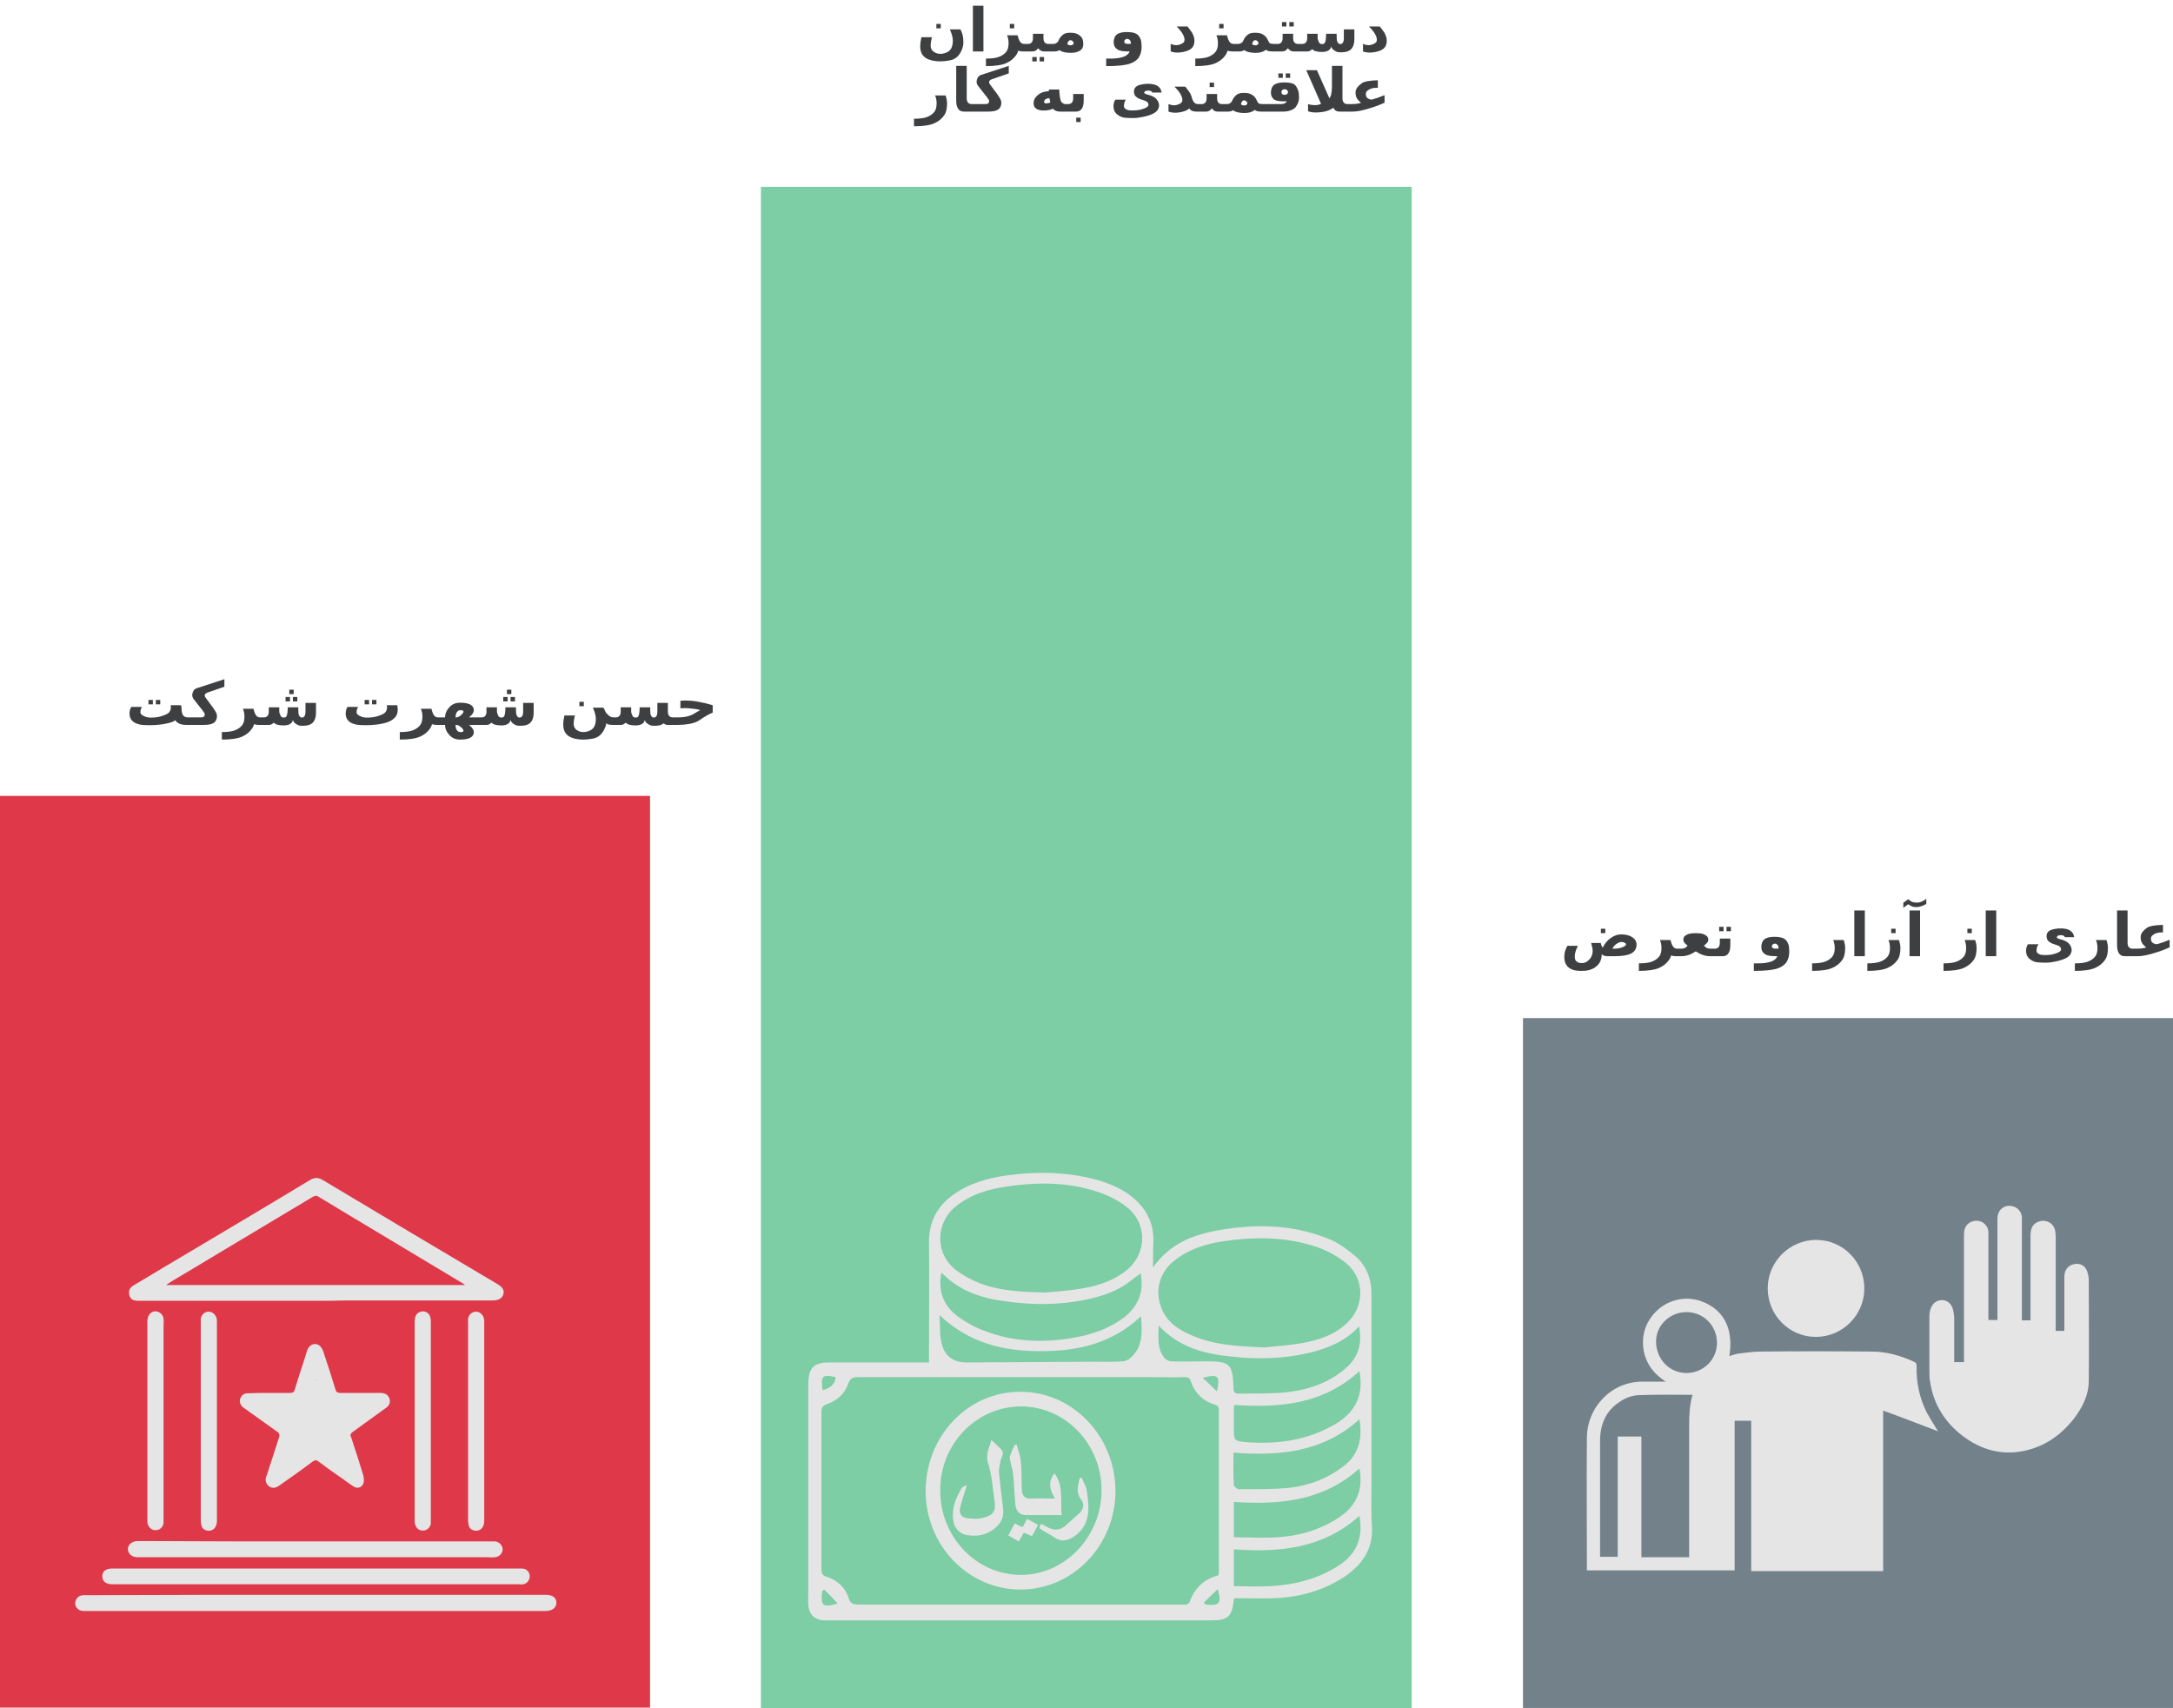
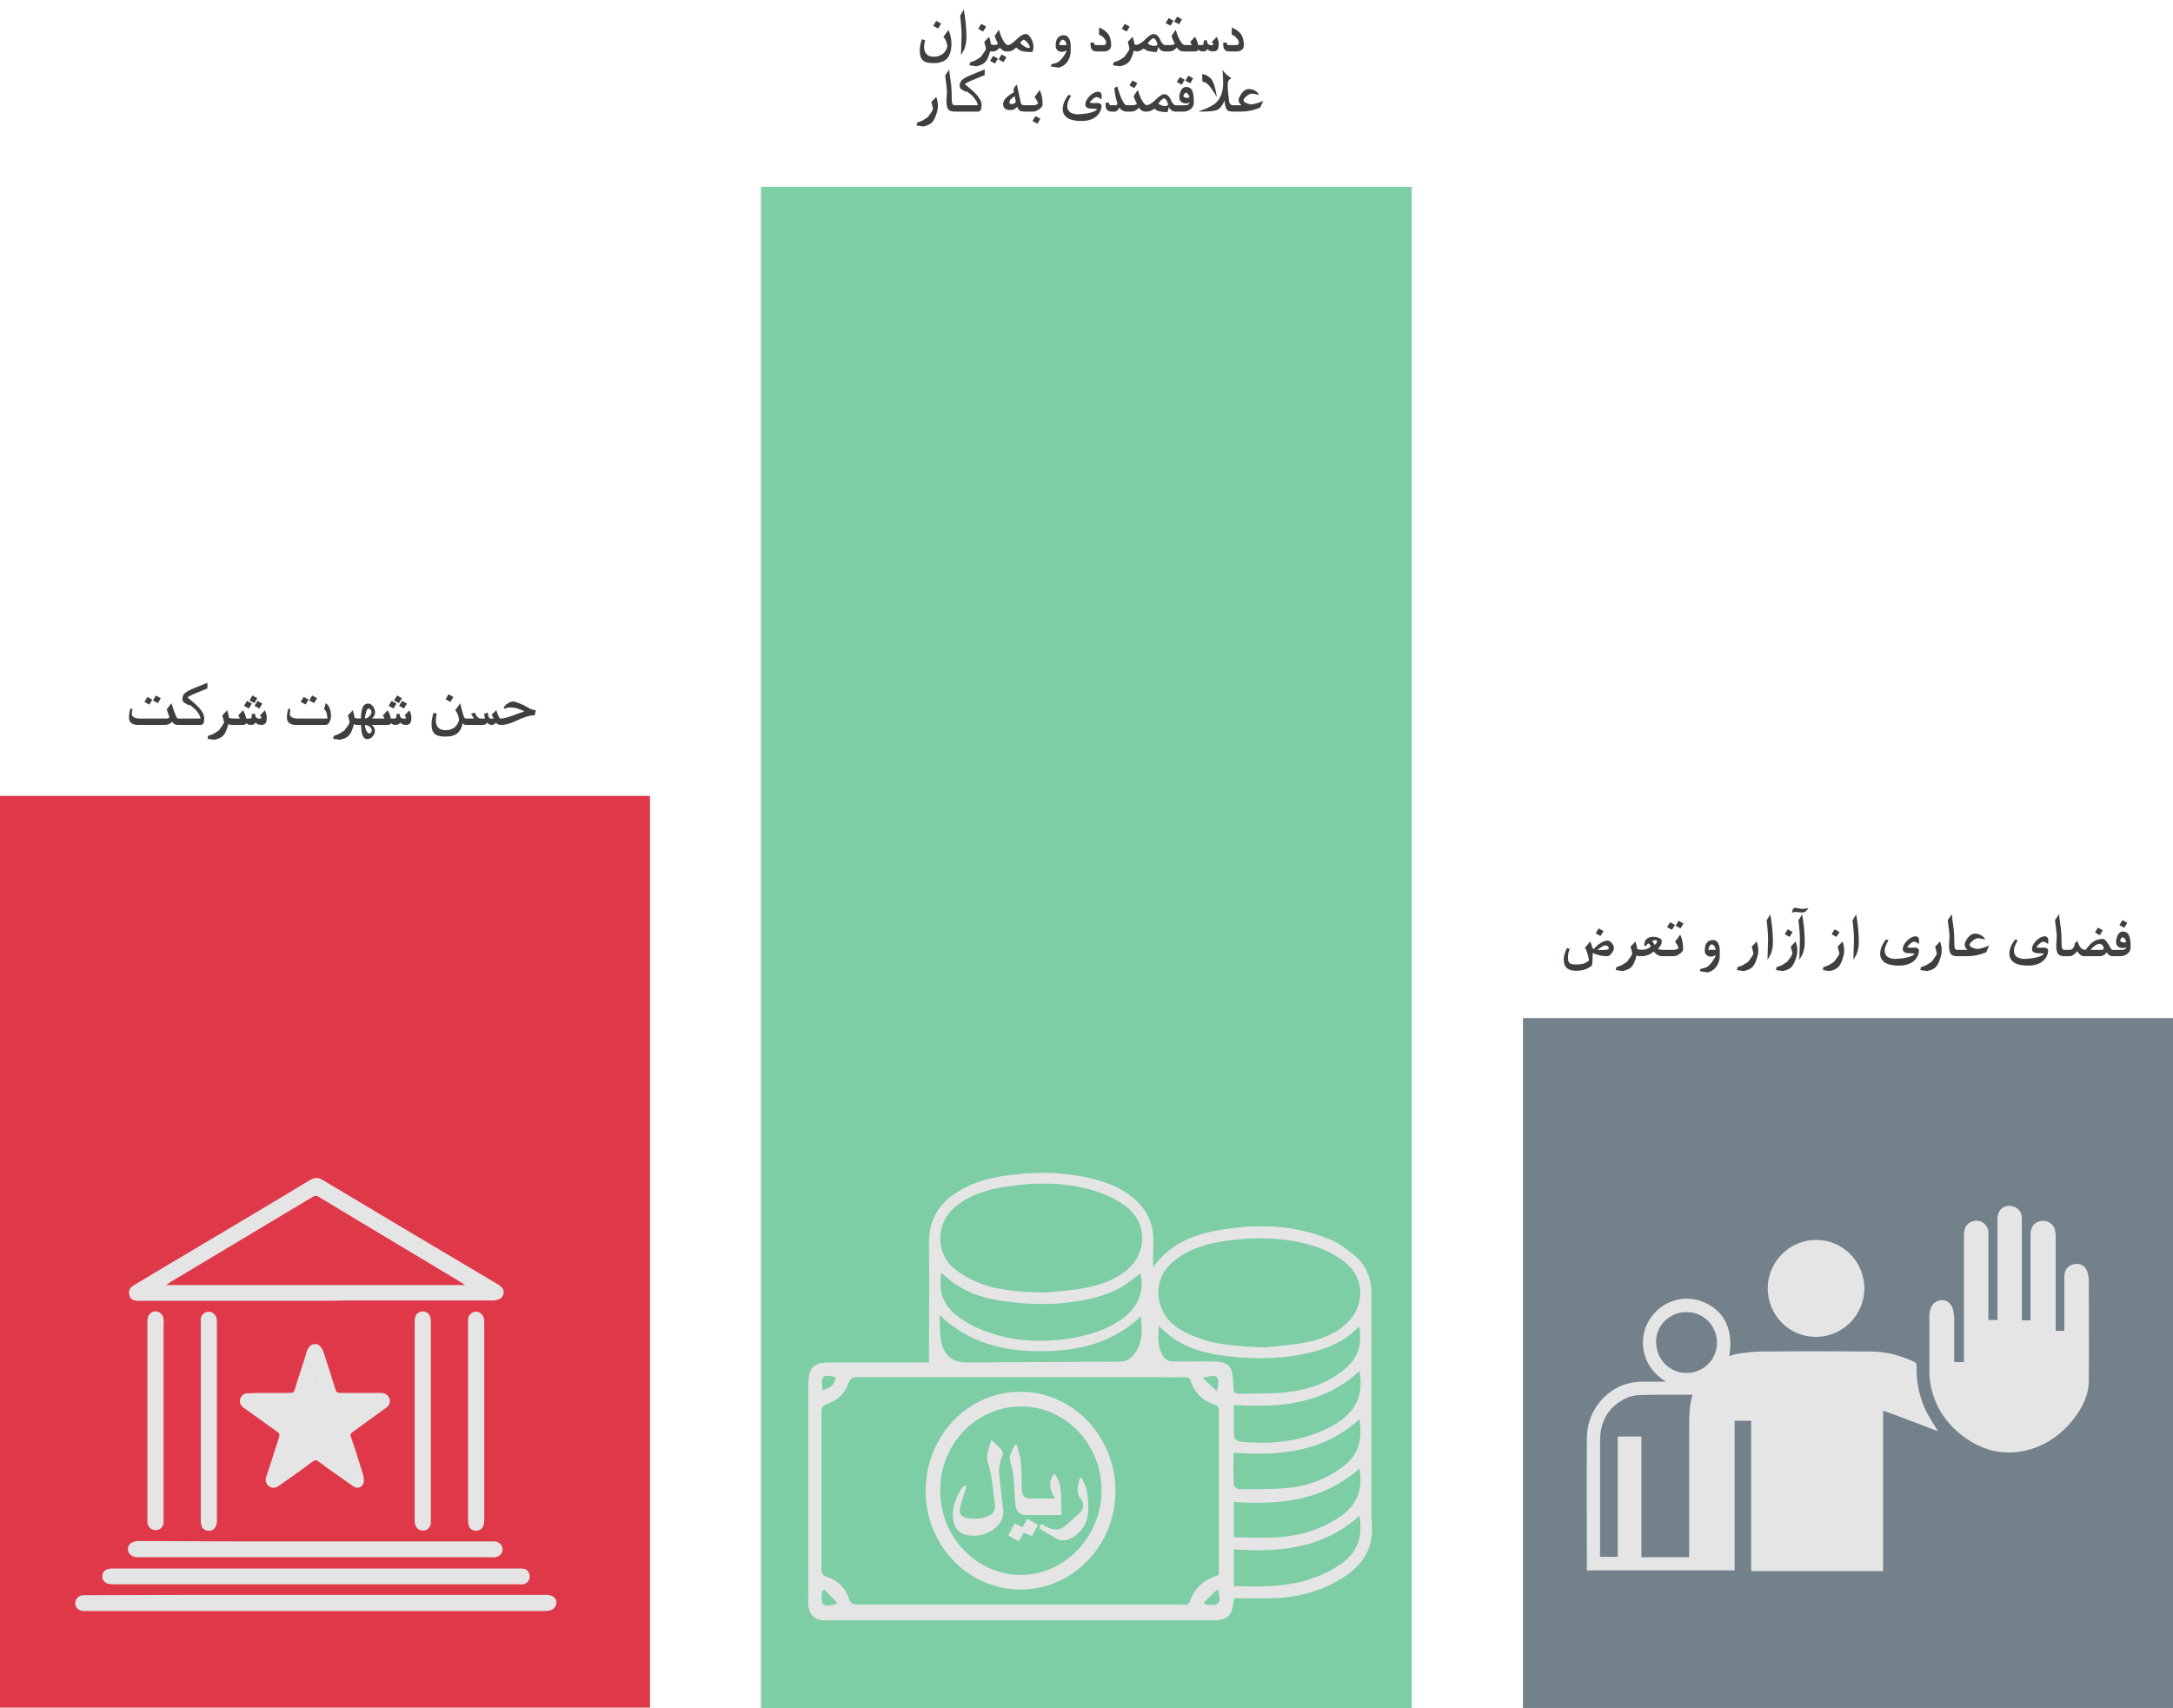
<svg xmlns="http://www.w3.org/2000/svg" version="1.1" id="SVG_T1G4" x="0px" y="0px" viewBox="0 0 578 454.3" data-viewBox="0 0 578 454.3" style="enable-background:new 0 0 578 454.3;" xml:space="preserve">
  <style type="text/css">
	#SVG_T1G4 .st0{fill:#7DCDA5;}
	#SVG_T1G4 .st1{fill:#DE3849;}
	#SVG_T1G4 .st2{fill:#E5E5E5;}
	#SVG_T1G4 .st3{fill:#3D3F41;}
- 	#SVG_T1G4 .st4{font-family:'Raleway'; font-weight:600;}
+ 	#SVG_T1G4 .st4{ font-weight:600;}
	#SVG_T1G4 .st5{font-size:16px;}
	#SVG_T1G4 .st7{fill:#73818A;}
</style>
  <text transform="matrix(1 0 0 1 663.502 -162.0073)" class="st3" style="font-family:'Raleway-Regular'; font-size:50px;"> </text>
  <g class="anim1">
    <rect x="202.4" y="49.7" class="st0" width="173.1" height="404.7" />
  </g>
  <g class="anim2">
    <rect y="211.7" class="st1" width="172.9" height="242.5" />
  </g>
  <g class="anim3">
    <rect x="405.1" y="270.8" class="st7" width="172.9" height="183.5" />
  </g>
  <path class="st2" d="M123.6,341.7c-0.3-0.2-0.5-0.3-0.6-0.4c-12.8-7.7-25.6-15.3-38.3-23c-0.6-0.4-1-0.2-1.6,0.1  c-12.6,7.6-25.3,15.1-37.9,22.7c-0.3,0.2-0.5,0.4-1,0.7H123.6z M83.9,346c-15.7,0-31.4,0-47,0c-1.5,0-2.2-0.4-2.5-1.5  c-0.3-1.2,0.1-2,1.3-2.7c5.3-3.2,10.7-6.4,16.1-9.6c10.2-6.1,20.4-12.1,30.6-18.3c1.2-0.7,2.2-0.8,3.5,0c15.5,9.3,31,18.5,46.5,27.7  c1.3,0.8,1.8,1.6,1.5,2.6c-0.3,1.1-1.2,1.7-2.8,1.7c-12.9,0-25.8,0-38.8,0C89.5,346,86.7,346,83.9,346" />
  <path class="st2" d="M84,424.2c20.4,0,40.8,0,61.2,0c1.8,0,2.8,0.8,2.8,2.1c0,1.3-1.1,2.2-2.8,2.2c-11.6,0-23.2,0-34.8,0  c-28.8,0-57.5,0-86.3,0c-0.7,0-1.4,0-2.1,0c-1.2-0.1-2.1-1.1-2-2.2c0.1-1.1,1-2,2.2-2c0.3,0,0.6,0,0.9,0  C43.4,424.2,63.7,424.2,84,424.2" />
  <path class="st2" d="M78.1,378.8c1.1,0.8,1.3,1.6,0.9,2.9c-0.3,1.1-0.7,2.2-1.1,3.2 M81.8,384.6c2.2-1.6,2.4-1.6,4.6,0 M90.7,386.9  c-0.6-1.7-1.1-3.4-1.7-5.1c-0.5-1.6-0.3-2.3,1-3.3 M84.1,366.9c-0.1,0-0.2,0-0.2,0c-0.7,2-1.3,4-2,5.9c-0.5,1.4-1.2,1.9-2.7,1.9  c-1.4,0-2.8,0-4.2,0 M71.7,370.5c1.8,0,3.7,0,5.5,0c0.7,0,1-0.2,1.2-0.9c1-3.4,2.2-6.7,3.2-10.1c0.4-1.3,1.2-2,2.2-2  c1,0,1.7,0.7,2.2,2c1.1,3.3,2.2,6.7,3.2,10c0.2,0.7,0.5,1,1.3,1c3.5,0,7.1,0,10.6,0c1.4,0,2.1,0.5,2.5,1.5c0.3,1,0,1.9-1.1,2.6  c-2.9,2.1-5.8,4.2-8.7,6.3c-0.6,0.4-0.7,0.8-0.4,1.4c1.1,3.3,2.2,6.7,3.2,10c0.1,0.5,0.2,0.9,0.2,1.4c0,1.7-1.5,2.6-2.9,1.6  c-1.5-1-2.9-2.1-4.4-3.1c-1.6-1.1-3.1-2.2-4.7-3.4c-0.6-0.5-1-0.5-1.7,0c-2.9,2.2-5.9,4.3-8.9,6.4c-1,0.7-1.9,0.7-2.7,0.1  c-0.8-0.7-1-1.5-0.7-2.5c0.1-0.2,0.1-0.3,0.2-0.5c1.1-3.3,2.1-6.6,3.2-9.9c0.2-0.7,0.2-1.2-0.5-1.6c-2.8-2-5.6-4-8.4-6  c-0.3-0.2-0.6-0.4-0.9-0.7c-0.6-0.7-0.8-1.5-0.4-2.3c0.4-0.8,1-1.2,1.9-1.2C67.9,370.5,69.8,370.5,71.7,370.5L71.7,370.5z" />
  <path class="st2" d="M84,421.4H30.7c-0.3,0-0.6,0-0.8,0c-1.7,0-2.7-0.8-2.7-2.1c0-1.4,1-2.1,2.7-2.1c36.1,0,72.2,0,108.3,0  c0.4,0,0.9,0,1.3,0.1c0.9,0.3,1.5,1.2,1.4,2.2c-0.1,0.9-0.8,1.8-1.8,1.9c-0.4,0.1-0.8,0-1.2,0C119.9,421.4,101.9,421.4,84,421.4" />
  <path class="st2" d="M84,410c15.5,0,31.1,0,46.6,0c0.4,0,0.8,0,1.1,0c1.1,0.1,2,1.1,2,2.1c0,1.1-0.9,2-2,2.1c-0.8,0.1-1.6,0-2.4,0  c-30.3,0-60.5,0-90.8,0c-0.7,0-1.3,0-2,0c-1.4,0-2.4-0.9-2.5-2.1c0-1.2,1-2.1,2.5-2.2c0.7,0,1.4,0,2.2,0C53.9,410,69,410,84,410  L84,410z" />
  <path class="st2" d="M43.5,378c0,8.8,0,17.5,0,26.2c0,0.3,0,0.7,0,1c-0.2,1-1,1.8-2,1.8c-1,0.1-1.9-0.6-2.2-1.6  c-0.1-0.3-0.1-0.7-0.1-1c0-17.6,0-35.3,0-52.9c0-0.3,0-0.6,0.1-0.9c0.2-1.1,1.2-1.9,2.2-1.8c1,0.1,1.9,0.9,2,2c0.1,0.7,0,1.4,0,2.1  C43.5,361.3,43.5,369.7,43.5,378L43.5,378z" />
  <path class="st2" d="M53.4,377.9c0-8.8,0-17.5,0-26.2c0-0.3,0-0.6,0-0.9c0.1-1,1-1.9,2-1.9c1-0.1,1.9,0.7,2.2,1.7  c0.1,0.3,0.1,0.7,0.1,1c0,17.6,0,35.3,0,52.9c0,1.4-0.6,2.3-1.6,2.6c-0.9,0.2-2-0.1-2.4-1c-0.2-0.5-0.3-1.2-0.3-1.8  C53.4,395.5,53.4,386.7,53.4,377.9" />
  <path class="st2" d="M110.3,378c0-8.8,0-17.6,0-26.5c0-1.4,0.5-2.3,1.6-2.6c0.9-0.3,1.9,0.1,2.4,1c0.2,0.5,0.3,1,0.3,1.6  c0,2.4,0,4.8,0,7.2c0,15.2,0,30.4,0,45.6c0,0.3,0,0.7,0,1c-0.2,1-1,1.8-2,1.8c-1.1,0.1-1.9-0.6-2.2-1.7c-0.1-0.3-0.1-0.7-0.1-1  C110.3,395.6,110.3,386.8,110.3,378" />
  <path class="st2" d="M124.5,377.9c0-8.8,0-17.5,0-26.2c0-0.3,0-0.6,0-0.9c0.1-1,1-1.9,2-1.9c1-0.1,1.9,0.7,2.2,1.7  c0.1,0.3,0.1,0.7,0.1,1c0,17.6,0,35.3,0,52.9c0,1.4-0.6,2.3-1.6,2.6c-0.9,0.2-2-0.1-2.4-1c-0.2-0.5-0.3-1.2-0.3-1.8  C124.5,395.5,124.5,386.7,124.5,377.9" />
  <path class="st2" d="M323.7,370.1c0.9-4.2,0.3-4.7-3.8-3.6C321.4,367.8,322.5,369,323.7,370.1 M320.2,426.3c0.2,0.2,0.3,0.4,0.5,0.5  c3.7,0.4,4.3-0.3,3.2-4.1C322.5,424,321.4,425.1,320.2,426.3 M218.8,369.8c2.3-0.7,3.3-1.7,3.5-3.5  C218.7,365.5,218.3,365.9,218.8,369.8 M219.2,422.8c-0.2,0.2-0.3,0.3-0.5,0.5c-0.5,3.8,0.2,4.4,4.1,3.2  C221.5,425.1,220.4,423.9,219.2,422.8 M303.5,350.1c-7.7,7.3-16.9,9.3-26.7,9.3c-9.8,0-19-2.1-26.9-9.6c0.2,2.7,0,5,0.5,7.2  c0.8,3.8,3.2,5.4,6.8,5.4c11-0.1,22.1-0.1,33.1-0.2c2.7,0,5.5,0.1,8.2-0.1c0.8,0,1.7-0.4,2.3-1C304.1,358.1,303.8,354.2,303.5,350.1   M328.2,421.9c3.3,0,6.5,0.2,9.7,0c6.6-0.4,12.8-1.9,18.5-5.7c4.6-3.1,6.2-7.4,5.2-13c-9.7,8.7-21.3,9.8-33.4,8.9V421.9z   M328.2,408.9c4.4,0,8.6,0.3,12.8-0.1c5.5-0.5,10.8-2.2,15.5-5.4c4.5-3.1,6.1-7.4,5.1-12.8c-9.7,8.7-21.3,9.7-33.4,8.9V408.9z   M361.6,364.7c-9.7,8.9-21.3,9.8-33.3,9c-0.1,0.3-0.1,0.4-0.1,0.5c0,1.8,0,3.6,0,5.4c0,3.6,0,3.7,3.4,4c8.4,0.6,16.4-0.5,23.9-5  C360.5,375.5,362.8,371.1,361.6,364.7 M328.1,386.4c0,3-0.1,5.8,0.1,8.6c0,0.4,0.9,1.1,1.3,1.1c4.6,0,9.2,0.1,13.7-0.4  c5.2-0.6,10-2.5,14.3-5.8c4.1-3.2,4.9-7.5,4.1-12.4C351.9,386.3,340.4,387.3,328.1,386.4 M308.2,352.6c-0.1,3.1-0.4,5.9,1.3,8.3  c0.4,0.6,1.3,1.2,2.1,1.2c3.1,0.1,6.3,0,9.4,0c6.2,0,6.9,0.7,7.1,7.1c0,1.1,0.4,1.5,1.4,1.5c4.6-0.1,9.2,0.1,13.7-0.5  c5.4-0.7,10.5-2.6,14.8-6.3c3.3-2.9,4.4-6.5,3.5-11.1c-3.7,4-8.2,5.8-13.1,7c-6.7,1.6-13.5,1.8-20.3,1.1  C320.8,360.2,313.8,358.6,308.2,352.6 M303.4,338.7c-1.7,1.2-3.4,2.7-5.2,3.7c-1.9,1.1-4,1.9-6.1,2.5c-8.7,2.4-17.5,2.4-26.3,1  c-4.4-0.7-8.7-2.1-12.4-4.8c-1.1-0.8-2-1.7-3-2.6c-1,5.3,0.8,9.3,5,12.1c1.3,0.9,2.7,1.7,4.1,2.4c7.8,3.6,16,4.3,24.4,3.1  c5.6-0.8,10.9-2.4,15.5-6C303,347,304.3,343.3,303.4,338.7 M277.9,343.8c2.2-0.2,5.5-0.4,8.8-0.9c4.6-0.7,9-1.9,12.8-4.9  c5.7-4.5,5.8-12.7,0-17.1c-2.3-1.8-5.1-3.1-7.9-4c-7.8-2.5-15.8-2.5-23.8-1.3c-4.9,0.7-9.7,2.1-13.7,5.4c-5.2,4.3-5.4,12.2-0.2,16.5  c1.7,1.4,3.7,2.5,5.7,3.4C265.1,343.3,270.9,343.6,277.9,343.8 M336.5,358.4c2.4-0.3,6.3-0.5,10.1-1.2c4.2-0.8,8.4-2.1,11.7-5.3  c4.6-4.3,4.8-11.5,0-15.7c-2.2-1.9-5-3.4-7.7-4.4c-8.1-2.8-16.5-2.9-24.8-1.7c-5,0.7-9.9,2.2-13.9,5.6c-3.7,3.2-4.8,8.1-2.8,12.6  c1.5,3.5,4.3,5.3,7.5,6.7C322.5,357.7,328.7,358.1,336.5,358.4 M324.1,419c0.1-0.3,0.1-0.5,0.1-0.7c0-14.4,0-28.7,0-43.1  c0-1-0.3-1.4-1.2-1.6c-3-1-5.2-3-6.2-6.1c-0.3-0.9-0.7-1.2-1.6-1.2c-2.8,0.1-5.6,0-8.4,0c-26.2,0-52.3,0-78.5,0  c-1.3,0-2.1,0.2-2.6,1.6c-1,2.9-3.1,4.7-5.8,5.6c-1.1,0.4-1.4,1-1.4,2.1c0,13.9,0,27.9,0,41.8c0,1.2,0.3,1.7,1.4,2  c2.7,0.9,4.9,2.7,5.8,5.6c0.5,1.5,1.2,1.8,2.6,1.8c28.7,0,57.3,0,86,0c0.4,0,0.8,0.1,1.2,0c0.3-0.1,0.8-0.3,0.9-0.6  C317.8,422.2,320.4,420,324.1,419 M306.7,337.1c4.5-6.3,10.5-8.6,17-9.8c9.9-1.8,19.8-1.7,29.4,2.1c2.7,1,5.1,2.8,7.4,4.7  c2.9,2.5,4.3,6,4.3,10c0,17.7,0,35.4,0,53.1c0,2.8-0.1,5.6,0.1,8.4c0.5,6.2-2.4,10.4-7,13.6c-5.2,3.5-11,5.3-17.1,5.8  c-4.1,0.3-8.2,0.1-12.3,0.1c-0.1,0.1-0.3,0.2-0.3,0.3c-0.5,4.6-1.5,5.6-6,5.6c-33.8,0-67.7,0-101.5,0c-0.6,0-1.2,0-1.7,0  c-2.4-0.2-3.9-1.7-4-4.2c-0.1-1,0-2.1,0-3.1c0-18.5,0-37,0-55.4c0-4.5,1.4-5.9,5.6-5.9c8.1,0,16.2,0,24.2,0c0.7,0,1.4,0,2.3,0  c0-0.8,0-1.5,0-2.1c0-10,0.1-20,0-30c0-5.4,2.2-9.4,6.3-12.4c4.4-3.2,9.5-4.6,14.7-5.3c8.4-1.1,16.7-0.9,24.9,1.6  c3.7,1.2,7.2,2.9,9.9,5.8c2.6,2.7,3.9,6,3.9,9.8C306.7,331.9,306.7,334.3,306.7,337.1" />
  <path class="st2" d="M293,396.6c0.1-12.3-9.4-22.4-21.2-22.5c-11.9-0.1-21.7,9.8-21.7,22.2c-0.1,12.4,9.5,22.6,21.5,22.6  C283.2,418.9,292.9,408.8,293,396.6 M271.5,370.2c13.9,0,25.2,11.9,25.2,26.4c0,14.5-11.4,26.3-25.4,26.2  c-13.9-0.1-25.1-11.8-25.1-26.3C246.3,381.9,257.5,370.1,271.5,370.2" />
  <path class="st2" d="M263.7,383c1,1,1.8,1.7,2.5,2.4c1.2,1.1,0.1,2.2-0.1,3.3c-0.1,0.9-0.4,1.8-0.4,2.7c0.3,3.2,0.7,6.5,1.1,9.7  c0.4,2.9-1,4.8-3.3,6.2c-2,1.2-4.2,1.4-6.4,1c-2.1-0.4-3.4-2.1-3.6-4.3c-0.3-3.1,0.8-5.8,2.4-8.3c0.2-0.3,0.8-0.4,1.3-0.7  c-0.7,2.2-1.3,4-1.8,5.9c-0.4,1.6,0.3,2.7,1.8,2.9c1.5,0.2,3,0.3,4.4-0.1c2.7-0.7,3.4-1.9,2.9-4.8c-0.5-3.4-0.7-6.9-1.8-10.1  C262.2,386.5,263.2,385,263.7,383" />
  <path class="st2" d="M280.5,391.9c2.5,3.4,1.5,7.3,1.9,11.1c-3.3,0-6.5,0-9.6,0c-1.5,0-2.5-1-2.7-2.6c-0.3-2.7-0.3-5.4-0.6-8.1  c-0.1-1.3-0.6-2.5-0.8-3.8c-0.1-0.4-0.2-0.9,0-1.3c0.3-1,0.8-2,1.2-2.9c0.2,0,0.3,0,0.5-0.1c0.4,1.5,1,2.9,1.1,4.4  c0.3,2.5,0.2,5.1,0.3,7.6c0.1,1.7,0.8,2.5,2.5,2.4c2-0.1,3.9,0,6.3,0C279.3,396.4,278.6,394.2,280.5,391.9" />
  <path class="st2" d="M287.7,393c0.5,1.2,1.2,2.3,1.4,3.6c0.6,4.3,1.1,8.7-3,11.8c-1.9,1.4-3.7,1.9-5.7,0.5c-1-0.7-2.1-1.2-3.2-1.9  c-0.9-0.6-0.9-0.6-0.2-1.7c0.7,0.4,1.3,0.8,2,1.1c1.6,0.7,3.1,0.6,4.4-0.6c1.2-1.1,2.5-2.2,3.7-3.3c1.1-1,1.4-2.4,0.5-3.6  c-1.5-1.9-0.9-3.8-0.4-5.7C287.3,393.1,287.5,393.1,287.7,393" />
  <path class="st2" d="M268.2,408.4c0.6-1.1,1.1-2.1,1.7-3.2c0.7,0.4,1.4,0.7,2.1,1c0.4-0.7,0.8-1.4,1.2-2.2c0.9,0.5,1.8,1,2.9,1.6  c-0.5,1-1,1.9-1.6,3c-0.7-0.3-1.4-0.6-2.2-0.9c-0.4,0.7-0.8,1.4-1.3,2.3C270.1,409.5,269.2,409,268.2,408.4" />
  <g class="anim5">
    <text transform="matrix(1 0 0 1 33.4346 192.8164)">
      <tspan x="0" y="0" class="st3 st4 st5">حسن شهرت شرکت</tspan>
    </text>
  </g>
  <g class="anim4">
    <text transform="matrix(1 0 0 1 243.7871 13.6802)">
      <tspan x="0" y="0" class="st3 st4 st5">دستمزد و میزان</tspan>
    </text>
  </g>
  <g class="anim4">
    <text transform="matrix(1 0 0 1 243.7871 13.6802)">
      <tspan x="0" y="1em" class="st3 st4 st5">علاقمندی به کار</tspan>
    </text>
  </g>
  <g class="anim6">
    <text transform="matrix(1 0 0 1 415.0742 254.3359)">
      <tspan x="0" y="0" class="st3 st4 st5">فضای عاری از آزار و تعرض </tspan>
    </text>
  </g>
  <path class="st2" d="M448.6,365.2c4.5,0,8.1-3.6,8.1-8c0-4.6-3.6-8.2-8.1-8.2c-4.5,0-8.2,3.6-8.1,8  C440.6,361.6,444.1,365.2,448.6,365.2 M450.2,371c-4.9,0-9.7-0.1-14.5,0.1c-1.6,0.1-3.3,0.7-4.6,1.6c-3.9,2.4-5.5,6.1-5.5,10.6  c0,10,0,19.9,0,29.9c0,0.3,0,0.6,0,0.9h4.7v-32h6.3v32.1h12.7v-1.2c0-11.2,0-22.5,0-33.7C449.3,376.4,449.4,373.7,450.2,371   M461.4,417.7h-39.3v-1c0-11.4-0.1-22.9,0-34.3c0.1-8.3,6.7-15,14.9-14.9c1.9,0,3.8,0,6.1,0c-3.2-2-5.2-4.7-5.9-8.2  c-0.6-3.6,0.2-6.8,2.5-9.6c3.4-4.1,9-5.4,13.8-3.2c5.3,2.4,7.6,7.3,6.5,14.2c0.9-0.3,1.8-0.6,2.7-0.7c1.8-0.2,3.7-0.5,5.5-0.5  c9.9-0.1,19.7-0.1,29.6,0c4,0,7.9,1.1,11.5,2.8c0.5,0.3,0.5,0.7,0.5,1.1c-0.1,4.4,0.8,8.6,2.8,12.5c0.9,1.6,1.9,3.2,2.9,4.8  c-4.8-1.8-9.6-3.7-14.6-5.5v42.7h-35.1v-40h-4.4V417.7z" />
  <path class="st2" d="M520.1,362.3h2.3v-1.1c0-11,0-21.9,0-32.9c0-1.9,0.9-3.1,2.5-3.5c2-0.5,3.9,0.9,4,2.9c0,0.4,0,0.8,0,1.1  c0,7.1,0,14.2,0,21.2v1.1h2.4v-1c0-8.6,0-17.3,0-25.9c0-2.3,1.7-3.8,3.8-3.4c1.4,0.2,2.6,1.4,2.7,2.9c0,0.4,0,0.8,0,1.2  c0,8.4,0,16.8,0,25.2v1.1h2.3v-1.1c0-7.2,0-14.4,0-21.6c0-2.1,0.9-3.3,2.6-3.7c1.7-0.4,3.5,0.6,3.9,2.3c0.1,0.5,0.2,1.1,0.2,1.6  c0,8.1,0,16.1,0,24.2v1.1h2.3v-1c0-4.5,0-8.9,0-13.4c0-1.9,1.1-3.2,2.9-3.4c1.4-0.2,2.6,0.5,3.1,1.8c0.3,0.8,0.5,1.6,0.5,2.5  c0,8.9,0.1,17.8,0,26.7c0,3.9-1.7,7.2-4,10.2c-3.4,4.3-7.6,7.3-13.1,8.5c-6.2,1.3-11.6-0.3-16.5-4c-4.7-3.6-7.7-8.4-8.6-14.3  c-0.2-1-0.2-2-0.2-3c0-4.8,0-9.6,0-14.4c0-0.7,0.1-1.4,0.3-2c0.5-1.5,1.5-2.3,3-2.4c1.3,0,2.4,0.8,2.9,2.2c0.2,0.7,0.3,1.4,0.4,2.2  c0,3.7,0,7.5,0,11.2V362.3z" />
  <path class="st2" d="M495.9,342.7c0,7.1-5.8,12.9-12.9,12.9c-7.1,0-12.8-5.8-12.8-12.9c0-7.1,5.8-12.9,12.9-12.9  C490.2,329.8,495.9,335.6,495.9,342.7" />
</svg>
